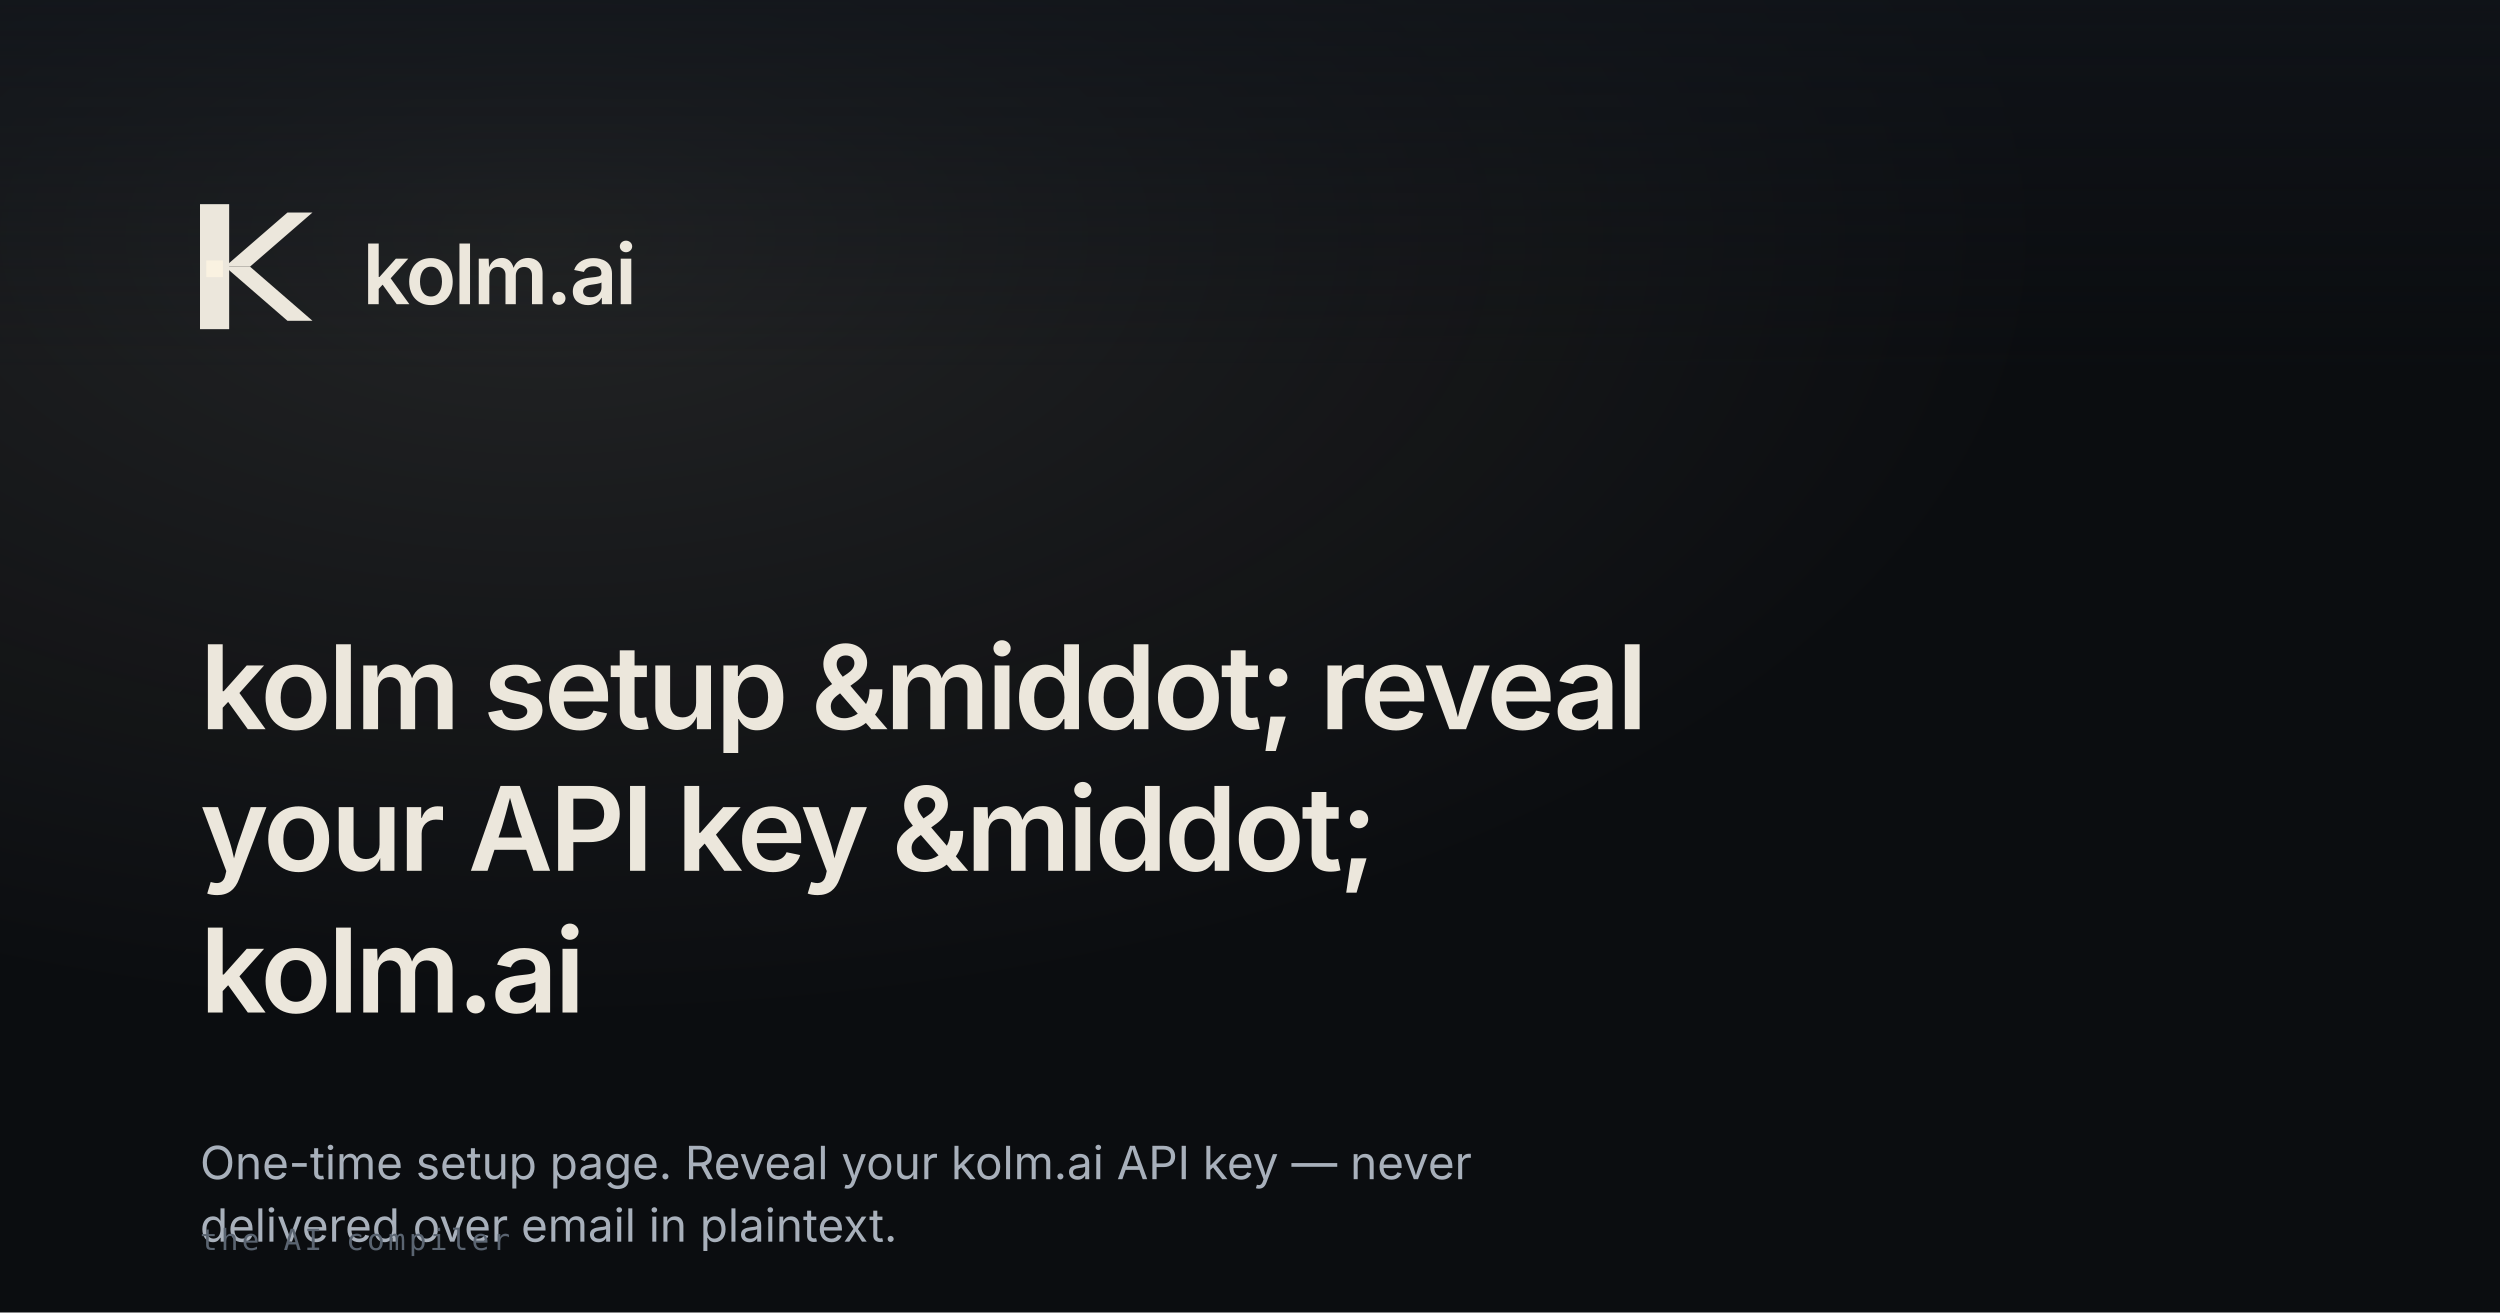
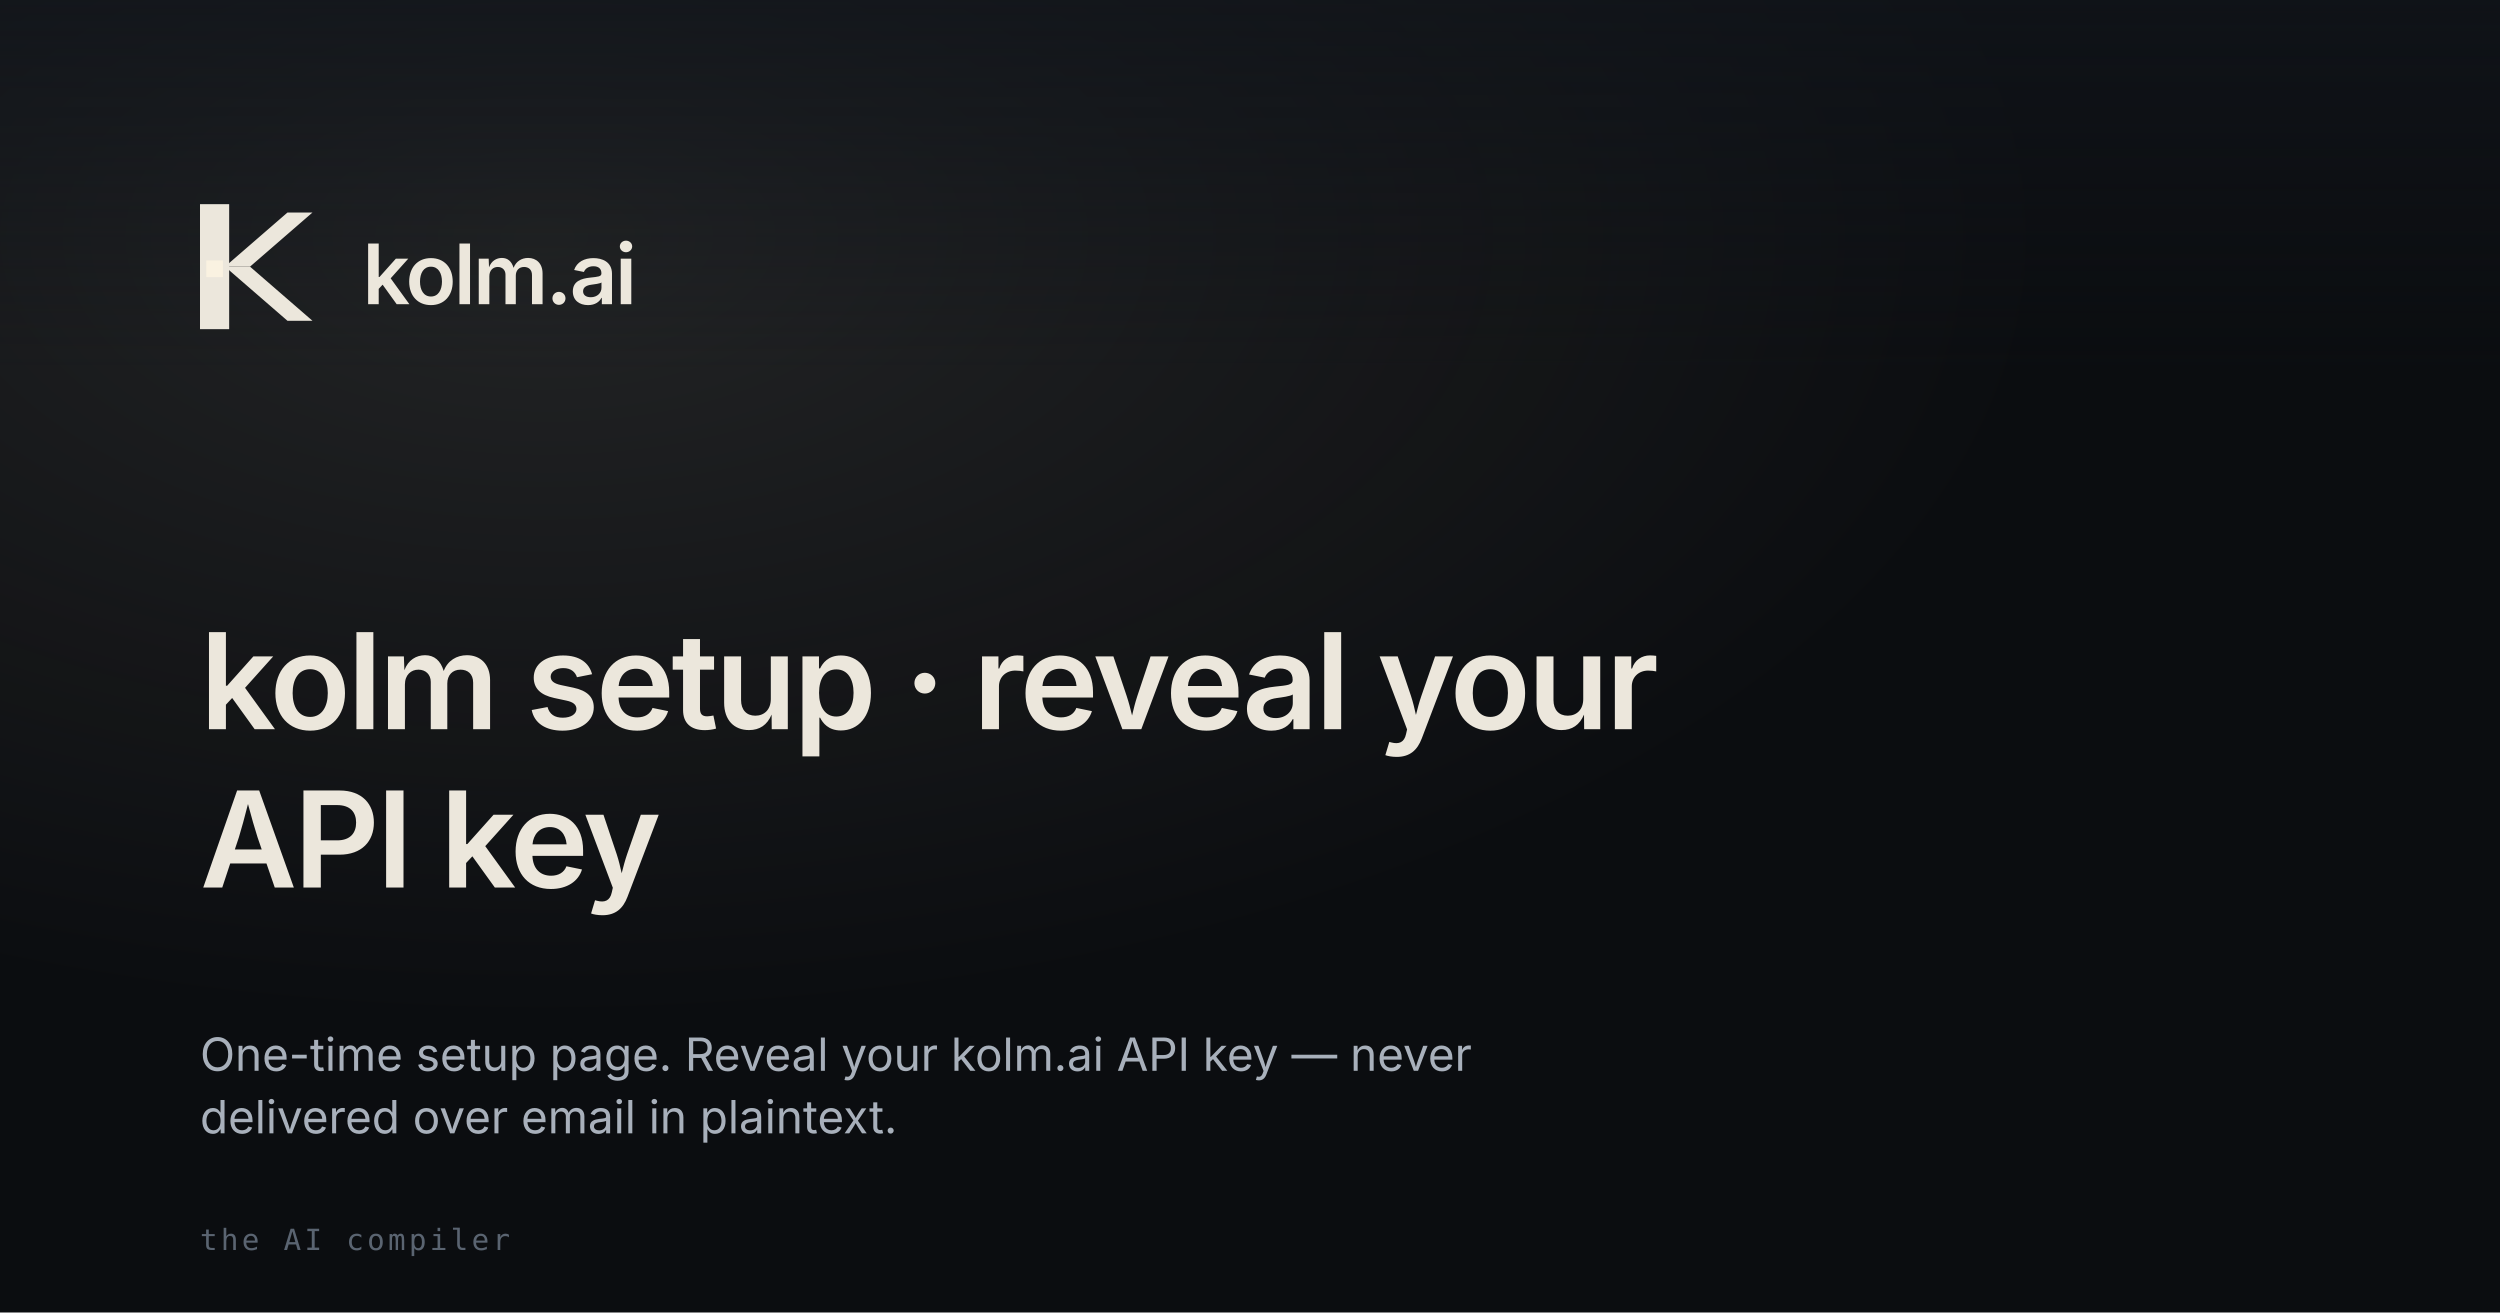
- <svg xmlns="http://www.w3.org/2000/svg" width="1200" height="630" viewBox="0 0 1200 630" role="img" aria-label="kolm setup &amp;middot; reveal your API key &amp;middot; kolm.ai | kolm.ai">
+ <svg xmlns="http://www.w3.org/2000/svg" width="1200" height="630" viewBox="0 0 1200 630" role="img" aria-label="kolm setup · reveal your API key | kolm.ai">
  <defs>
    <radialGradient id="glow" cx="22%" cy="18%" r="60%">
      <stop offset="0%" stop-color="#faf2e1" stop-opacity="0.10" />
      <stop offset="100%" stop-color="#faf2e1" stop-opacity="0" />
    </radialGradient>
    <linearGradient id="topfade" x1="0" y1="0" x2="0" y2="1">
      <stop offset="0%" stop-color="#11151b" stop-opacity="0.7" />
      <stop offset="100%" stop-color="#11151b" stop-opacity="0" />
    </linearGradient>
  </defs>
  <rect width="1200" height="630" fill="#0b0d10" />
  <rect width="1200" height="630" fill="url(#glow)" />
  <rect width="1200" height="180" fill="url(#topfade)" />
  <g transform="translate(96 96)">
    <rect x="0" y="2" width="14" height="60" fill="#ece7dc" />
    <path d="M42 6 L54 6 L24 32 L12 32 Z" fill="#ece7dc" />
    <path d="M12 32 L24 32 L54 58 L42 58 Z" fill="#ece7dc" />
    <rect x="3" y="29" width="8" height="8" fill="#faf2e1" />
    <text x="78" y="50" fill="#ece7dc" font-family="-apple-system,BlinkMacSystemFont,'SF Pro Display','Inter','Segoe UI',system-ui,sans-serif" font-size="40" font-weight="600" letter-spacing="-1.2">kolm.ai</text>
  </g>
-   <text x="96" y="350" fill="#ece7dc" font-family="-apple-system,BlinkMacSystemFont,'SF Pro Display','Inter','Segoe UI',system-ui,sans-serif" font-size="56" font-weight="640" letter-spacing="-1.6">kolm setup &amp;middot; reveal</text>
-   <text x="96" y="418" fill="#ece7dc" font-family="-apple-system,BlinkMacSystemFont,'SF Pro Display','Inter','Segoe UI',system-ui,sans-serif" font-size="56" font-weight="640" letter-spacing="-1.6">your API key &amp;middot;</text>
-   <text x="96" y="486" fill="#ece7dc" font-family="-apple-system,BlinkMacSystemFont,'SF Pro Display','Inter','Segoe UI',system-ui,sans-serif" font-size="56" font-weight="640" letter-spacing="-1.6">kolm.ai</text>
-   <text x="96" y="566" fill="#a8b0bb" font-family="-apple-system,BlinkMacSystemFont,'SF Pro Text','Inter','Segoe UI',system-ui,sans-serif" font-size="22" font-weight="400">One-time setup page. Reveal your kolm.ai API key — never</text>
-   <text x="96" y="596" fill="#a8b0bb" font-family="-apple-system,BlinkMacSystemFont,'SF Pro Text','Inter','Segoe UI',system-ui,sans-serif" font-size="22" font-weight="400">delivered over email in plaintext.</text>
+   <text x="96" y="350" fill="#ece7dc" font-family="-apple-system,BlinkMacSystemFont,'SF Pro Display','Inter','Segoe UI',system-ui,sans-serif" font-size="64" font-weight="640" letter-spacing="-1.6">kolm setup · reveal your</text>
+   <text x="96" y="426" fill="#ece7dc" font-family="-apple-system,BlinkMacSystemFont,'SF Pro Display','Inter','Segoe UI',system-ui,sans-serif" font-size="64" font-weight="640" letter-spacing="-1.6">API key</text>
+   <text x="96" y="514" fill="#a8b0bb" font-family="-apple-system,BlinkMacSystemFont,'SF Pro Text','Inter','Segoe UI',system-ui,sans-serif" font-size="22" font-weight="400">One-time setup page. Reveal your kolm.ai API key — never</text>
+   <text x="96" y="544" fill="#a8b0bb" font-family="-apple-system,BlinkMacSystemFont,'SF Pro Text','Inter','Segoe UI',system-ui,sans-serif" font-size="22" font-weight="400">delivered over email in plaintext.</text>
  <text x="96" y="600" fill="#5a6471" font-family="ui-monospace,'SF Mono',Menlo,Consolas,monospace" font-size="14" letter-spacing="1.6">the AI compiler</text>
</svg>
